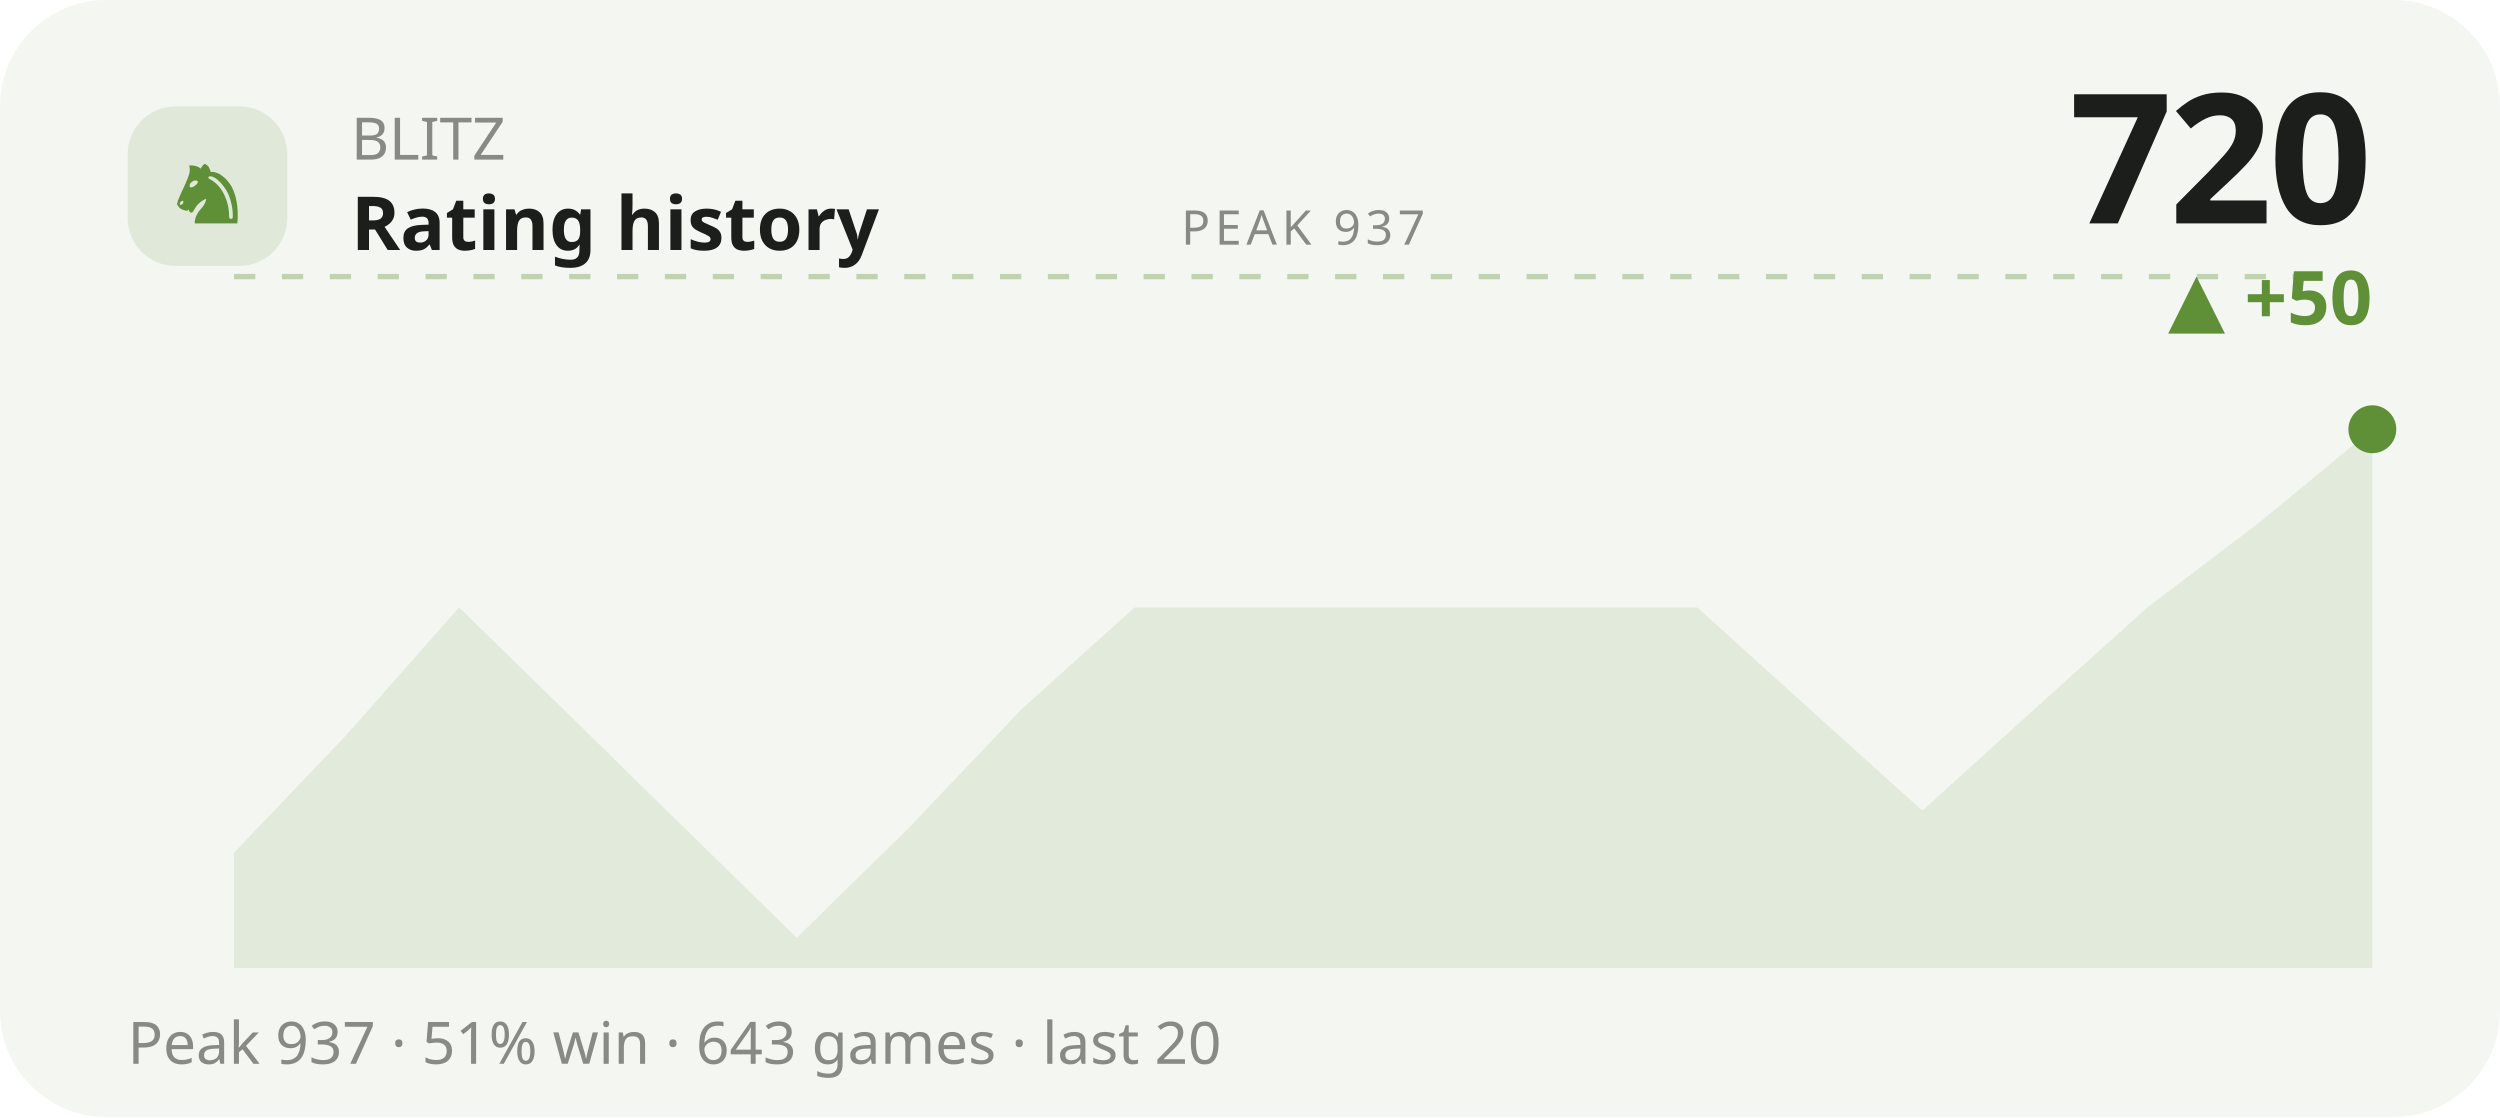
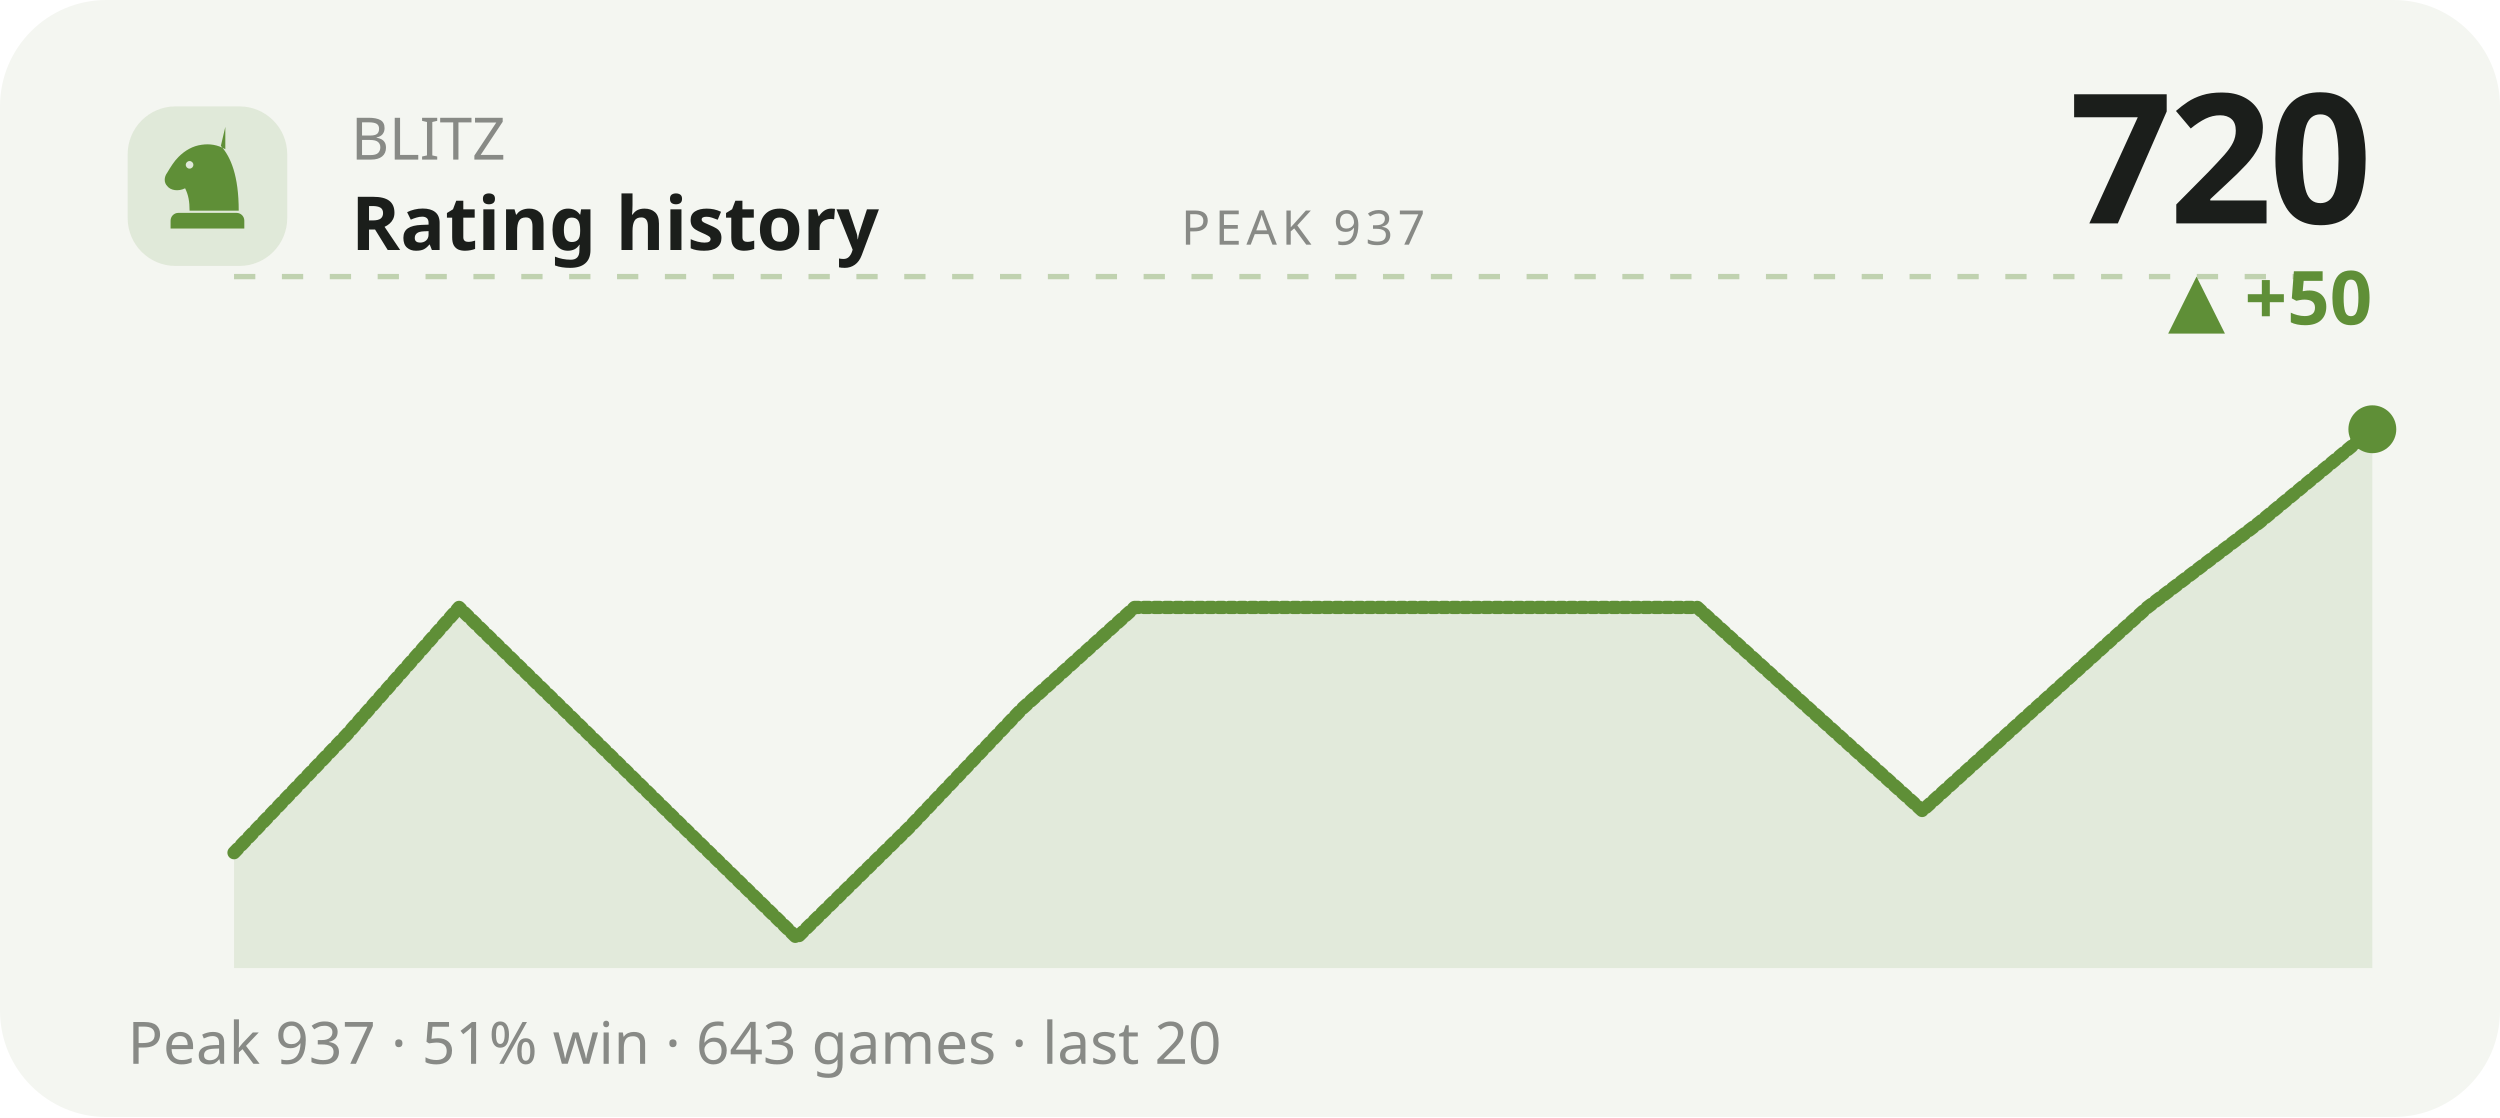
<svg xmlns="http://www.w3.org/2000/svg" viewBox="0 0 470 210" width="470" height="210" role="img" aria-label="BLITZ rating history">
-   <style>text{fill:#1b1e1b}.bg{fill:#f4f6f1}.acc{fill:#5f8f37}.ln{stroke:#5f8f37}.area{fill:#5f8f37;opacity:.12}.peak{stroke:#5f8f37;opacity:.35}.chip{fill:#5f8f37;opacity:.13}.down{fill:#c1573a}svg{font-family:'Space Grotesk',system-ui,sans-serif}.lbl{font-weight:600;font-size:11px;letter-spacing:.16em}.big{font-weight:700;font-size:34px;letter-spacing:-.02em}.mid{font-weight:600;font-size:14px}.mut{font-weight:500;font-size:11px;opacity:.5}.ser{font-family:'Instrument Serif',serif;font-weight:400;letter-spacing:0}.mono{font-family:'JetBrains Mono',monospace}.ln{fill:none;stroke-width:2.5;stroke-linecap:round;stroke-linejoin:round}.thin{stroke-width:1.6}.draw{stroke-dasharray:1200;stroke-dashoffset:1200;animation:draw 2.3s cubic-bezier(.6,.05,.2,1) forwards .25s}.dot{animation:pulse 2s ease-in-out infinite}.glow{animation:glow 3.4s ease-in-out infinite}.float{animation:float 6.5s ease-in-out infinite}.shim{animation:shim 3s ease-in-out infinite}@keyframes draw{to{stroke-dashoffset:0}}@keyframes pulse{0%,100%{r:4.5;opacity:1}50%{r:8;opacity:.45}}@keyframes glow{0%,100%{opacity:.14}50%{opacity:.34}}@keyframes float{0%,100%{transform:translateY(0)}50%{transform:translateY(-7px)}}@keyframes shim{0%,100%{opacity:.5}50%{opacity:1}}</style>
+   <style>text{fill:#1b1e1b}.bg{fill:#f4f6f1}.acc{fill:#5f8f37}.ln{stroke:#5f8f37}.area{fill:#5f8f37;opacity:.12}.peak{stroke:#5f8f37;opacity:.35}.chip{fill:#5f8f37;opacity:.13}.down{fill:#c1573a}svg{font-family:'Space Grotesk',system-ui,sans-serif}.lbl{font-weight:600;font-size:11px;letter-spacing:.16em}.big{font-weight:700;font-size:34px;letter-spacing:-.02em}.mid{font-weight:600;font-size:14px}.mut{font-weight:500;font-size:11px;opacity:.5}.ser{font-family:'Instrument Serif',serif;font-weight:400;letter-spacing:0}.mono{font-family:'JetBrains Mono',monospace}.ln{fill:none;stroke-width:2.5;stroke-linecap:round;stroke-linejoin:round}.thin{stroke-width:1.6}.draw{stroke-dasharray:1;stroke-dashoffset:0;animation:draw 2.3s cubic-bezier(.6,.05,.2,1) .25s backwards}.dot{animation:pulse 2s ease-in-out infinite}.glow{animation:glow 3.4s ease-in-out infinite}.float{animation:float 6.5s ease-in-out infinite}.shim{animation:shim 3s ease-in-out infinite}@keyframes draw{from{stroke-dashoffset:1}to{stroke-dashoffset:0}}@keyframes pulse{0%,100%{r:4.5;opacity:1}50%{r:8;opacity:.45}}@keyframes glow{0%,100%{opacity:.14}50%{opacity:.34}}@keyframes float{0%,100%{transform:translateY(0)}50%{transform:translateY(-7px)}}@keyframes shim{0%,100%{opacity:.5}50%{opacity:1}}</style>
  <rect class="bg" width="470" height="210" rx="20" />
  <rect class="chip" x="24" y="20" width="30" height="30" rx="9" />
-   <text class="acc ser" x="39" y="42" text-anchor="middle" style="font-size:19px">♞</text>
+   <g class="acc" transform="translate(28.5,22.8) scale(0.21)">
+     <path fill-rule="evenodd" d="M66 5l-4 17c9 10 16 27 16 58H34c0-8-1-14-4-20-6 3-13 2-16-2-3-3-3-8 0-12 3-5 6-10 10-14 6-6 13-10 21-11 7-1 14 0 21 4zM37.4 39a3.4 3.4 0 1 0-6.8 0 3.4 3.4 0 1 0 6.8 0zM24 82h52c3.9 0 7 3.1 7 7v7H17v-7c0-3.9 3.1-7 7-7z" />
+   </g>
  <text class="mut" x="66" y="30">BLITZ</text>
  <text class="mid" x="66" y="47">Rating history</text>
  <text class="big" x="446" y="42" text-anchor="end">720</text>
  <text class="acc mid" x="446" y="61" text-anchor="end">▲ +50</text>
  <line class="peak" x1="44" y1="52" x2="446" y2="52" stroke-dasharray="4 5" />
  <text class="mut" x="245" y="46" text-anchor="middle" style="font-size:9px;letter-spacing:.1em">PEAK 937</text>
  <polygon class="area" points="44.0,160.3 65.2,138.1 86.3,114.2 107.5,134.9 128.6,155.6 149.8,176.3 170.9,155.6 192.1,133.3 213.3,114.2 234.4,114.2 255.6,114.2 276.7,114.2 297.9,114.2 319.1,114.2 340.2,133.3 361.4,152.4 382.5,133.3 403.7,114.2 424.8,98.2 446.0,80.7 446.0,182 44.0,182" />
-   <polyline class="ln draw" points="44.0,160.3 65.2,138.1 86.3,114.2 107.5,134.9 128.6,155.6 149.8,176.3 170.9,155.6 192.1,133.3 213.3,114.2 234.4,114.2 255.6,114.2 276.7,114.2 297.9,114.2 319.1,114.2 340.2,133.3 361.4,152.4 382.5,133.3 403.7,114.2 424.8,98.2 446.0,80.7" />
+   <polyline class="ln draw" pathLength="1" points="44.0,160.3 65.2,138.1 86.3,114.2 107.5,134.9 128.6,155.6 149.8,176.3 170.9,155.6 192.1,133.3 213.3,114.2 234.4,114.2 255.6,114.2 276.7,114.2 297.9,114.2 319.1,114.2 340.2,133.3 361.4,152.4 382.5,133.3 403.7,114.2 424.8,98.2 446.0,80.7" />
  <circle class="acc dot" cx="446.0" cy="80.7" r="4.5" />
  <text class="mut" x="24" y="200">Peak 937 · 51% win · 643 games · last 20</text>
</svg>
